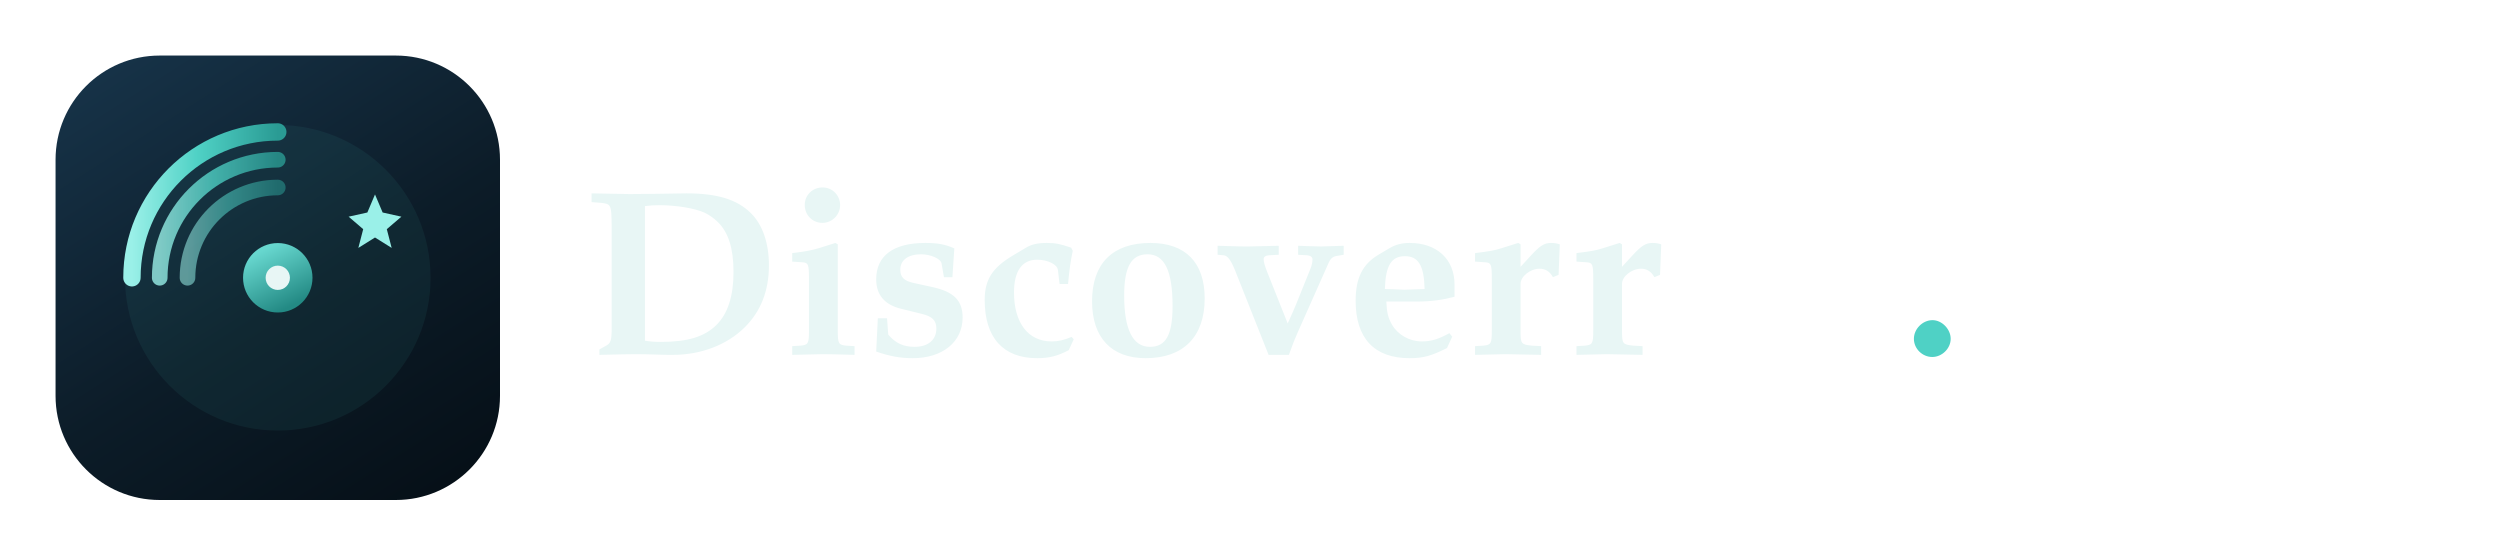
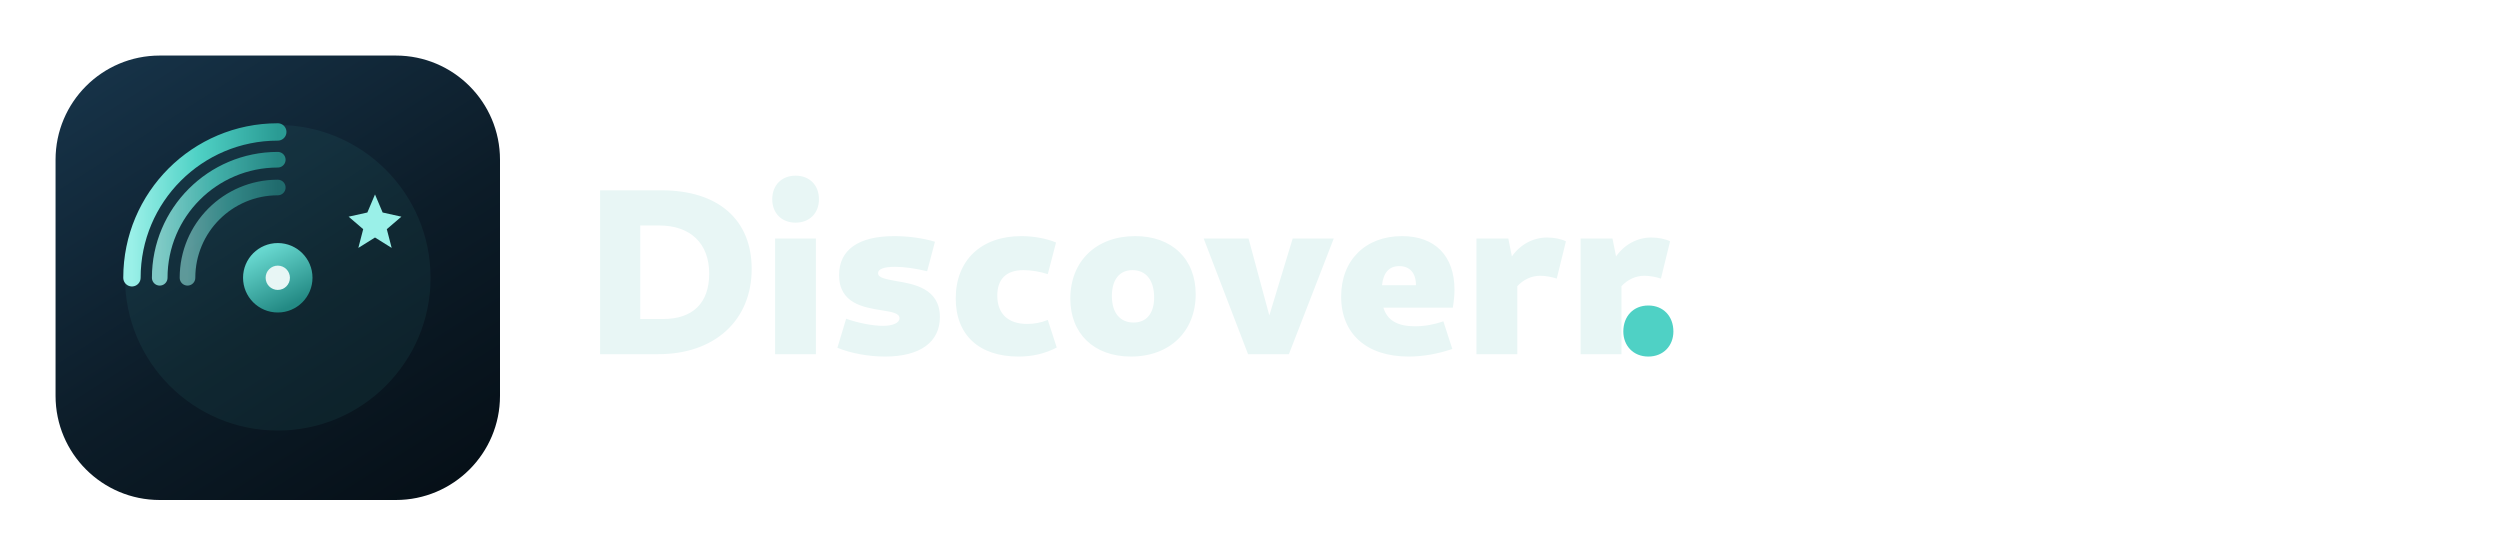
<svg xmlns="http://www.w3.org/2000/svg" width="720" height="160" viewBox="0 0 720 160" role="img" aria-label="Discoverr.">
  <defs>
    <linearGradient id="bg" x1="18%" y1="0%" x2="82%" y2="100%">
      <stop offset="0%" stop-color="#163247" />
      <stop offset="55%" stop-color="#0C1C28" />
      <stop offset="100%" stop-color="#061018" />
    </linearGradient>
    <linearGradient id="beam" x1="0%" y1="50%" x2="100%" y2="50%">
      <stop offset="0%" stop-color="#9AF0E8" />
      <stop offset="45%" stop-color="#4FD1C5" />
      <stop offset="100%" stop-color="#2A9B94" />
    </linearGradient>
    <linearGradient id="facet" x1="30%" y1="10%" x2="70%" y2="90%">
      <stop offset="0%" stop-color="#6BE0D6" stop-opacity="0.95" />
      <stop offset="100%" stop-color="#248F88" stop-opacity="0.95" />
    </linearGradient>
  </defs>
  <g transform="translate(16,16)">
    <rect width="128" height="128" rx="30" fill="url(#bg)" />
    <circle cx="64" cy="64" r="44" fill="#4FD1C5" opacity="0.07" />
    <path fill="none" stroke="url(#beam)" stroke-width="4.5" stroke-linecap="round" opacity="0.55" d="M38 64a26 26 0 0 1 26-26" />
    <path fill="none" stroke="url(#beam)" stroke-width="4.5" stroke-linecap="round" opacity="0.8" d="M30 64a34 34 0 0 1 34-34" />
    <path fill="none" stroke="url(#beam)" stroke-width="5" stroke-linecap="round" d="M22 64a42 42 0 0 1 42-42" />
    <circle cx="64" cy="64" r="10" fill="url(#facet)" />
    <circle cx="64" cy="64" r="3.5" fill="#E8F6F5" />
    <path fill="#9AF0E8" d="M92 40l2.2 5.2 5.4 1.2-4.2 3.6 1.4 5.4L92 52.4l-4.8 3 1.4-5.4-4.2-3.6 5.4-1.2z" />
  </g>
-   <text x="168" y="102" fill="#E8F6F5" font-family="Iowan Old Style, Palatino Linotype, Palatino, Book Antiqua, Georgia, serif" font-size="68" font-weight="600" letter-spacing="1.2">Discoverr</text>
-   <text x="548" y="102" fill="#4FD1C5" font-family="Iowan Old Style, Palatino Linotype, Palatino, Book Antiqua, Georgia, serif" font-size="68" font-weight="600">.</text>
+   <path fill-rule="nonzero" fill="#E8F6F5" d="M 172.828 102 L 189.625 102 C 205.812 102 216.484 92.281 216.484 77.453 C 216.484 63.234 206.828 54.812 190.516 54.812 L 172.828 54.812 Z M 184.391 91.875 L 184.391 64.938 L 189.828 64.938 C 198.875 64.938 204.25 70.109 204.25 78.812 C 204.25 87.25 199.547 91.875 190.984 91.875 Z M 223.219 102 L 234.984 102 L 234.984 68.688 L 223.219 68.688 Z M 229.125 64.125 C 233.141 64.125 235.859 61.406 235.859 57.391 C 235.859 53.312 233.141 50.594 229.125 50.594 C 225.125 50.594 222.406 53.312 222.406 57.391 C 222.406 61.406 225.125 64.125 229.125 64.125 Z M 254.906 102.688 C 264.969 102.688 270.688 98.531 270.688 91.328 C 270.688 83.094 263.281 81.797 257.969 80.922 C 255.109 80.375 252.875 80.031 252.875 78.672 C 252.875 77.516 254.5 76.844 257.766 76.844 C 260.422 76.844 263.688 77.312 267.016 78.125 L 269.266 69.625 C 266 68.609 261.578 68 257.562 68 C 247.234 68 241.656 71.938 241.656 79.219 C 241.656 87.453 248.797 88.531 253.891 89.359 C 256.812 89.828 259.062 90.172 259.062 91.656 C 259.062 92.953 257.219 93.844 254.297 93.844 C 251.375 93.844 247.156 93.031 243.688 91.797 L 241.172 100.156 C 244.984 101.734 250.078 102.688 254.906 102.688 Z M 293.328 102.688 C 297.406 102.688 300.875 101.859 304.344 100.094 L 301.766 92.141 C 299.797 92.953 297.75 93.297 295.844 93.297 C 290.344 93.297 287.219 90.375 287.219 85.141 C 287.219 80.438 289.734 77.797 294.766 77.797 C 297 77.797 299.719 78.266 301.766 78.953 L 304.141 69.844 C 301.422 68.688 297.688 68 294.141 68 C 282.594 68 275.25 74.938 275.25 85.953 C 275.25 96.484 281.969 102.688 293.328 102.688 Z M 325.719 102.688 C 336.875 102.688 344.359 95.469 344.359 84.734 C 344.359 74.594 337.547 68 326.938 68 C 315.719 68 308.25 75.203 308.25 86.016 C 308.25 96.078 315.047 102.688 325.719 102.688 Z M 326.469 92.891 C 322.531 92.891 320.219 90.031 320.219 85.266 C 320.219 80.578 322.391 77.797 326.125 77.797 C 330.078 77.797 332.391 80.719 332.391 85.688 C 332.391 90.234 330.203 92.891 326.469 92.891 Z M 359.438 102 L 371.203 102 L 384.125 68.688 L 372.297 68.688 L 365.562 90.844 L 359.578 68.688 L 346.656 68.688 Z M 405.688 102.688 C 409.766 102.688 414.062 101.938 418.266 100.5 L 415.688 92.547 C 412.906 93.5 410.25 93.969 407.531 93.969 C 402.562 93.969 399.578 92.344 398.422 88.609 L 418.406 88.609 C 418.688 86.906 418.891 85.203 418.891 83.438 C 418.891 73.719 413.312 68 403.781 68 C 393.25 68 386.25 74.938 386.25 85.406 C 386.25 96.156 393.594 102.688 405.688 102.688 Z M 398.016 82.141 C 398.422 78.469 400.109 76.641 402.969 76.641 C 406.031 76.641 407.797 78.609 407.797 82.141 Z M 425.219 102 L 436.984 102 L 436.984 82.422 C 438.75 80.516 441.062 79.422 443.578 79.422 C 445.078 79.422 446.969 79.766 448.344 80.234 L 450.984 69.5 C 449.625 68.812 447.594 68.406 445.547 68.406 C 441.609 68.406 437.859 70.375 435.422 73.844 L 434.391 68.688 L 425.219 68.688 Z M 455.219 102 L 466.984 102 L 466.984 82.422 C 468.75 80.516 471.062 79.422 473.578 79.422 C 475.078 79.422 476.969 79.766 478.344 80.234 L 480.984 69.5 C 479.625 68.812 477.594 68.406 475.547 68.406 C 471.609 68.406 467.859 70.375 465.422 73.844 L 464.391 68.688 L 455.219 68.688" />
+   <path fill-rule="nonzero" fill="#4FD1C5" d="M 474.719 102.688 C 479.078 102.688 481.938 99.547 481.938 95.469 C 481.938 91.125 479.078 87.984 474.719 87.984 C 470.375 87.984 467.516 91.125 467.516 95.469 C 467.516 99.547 470.375 102.688 474.719 102.688" />
</svg>
